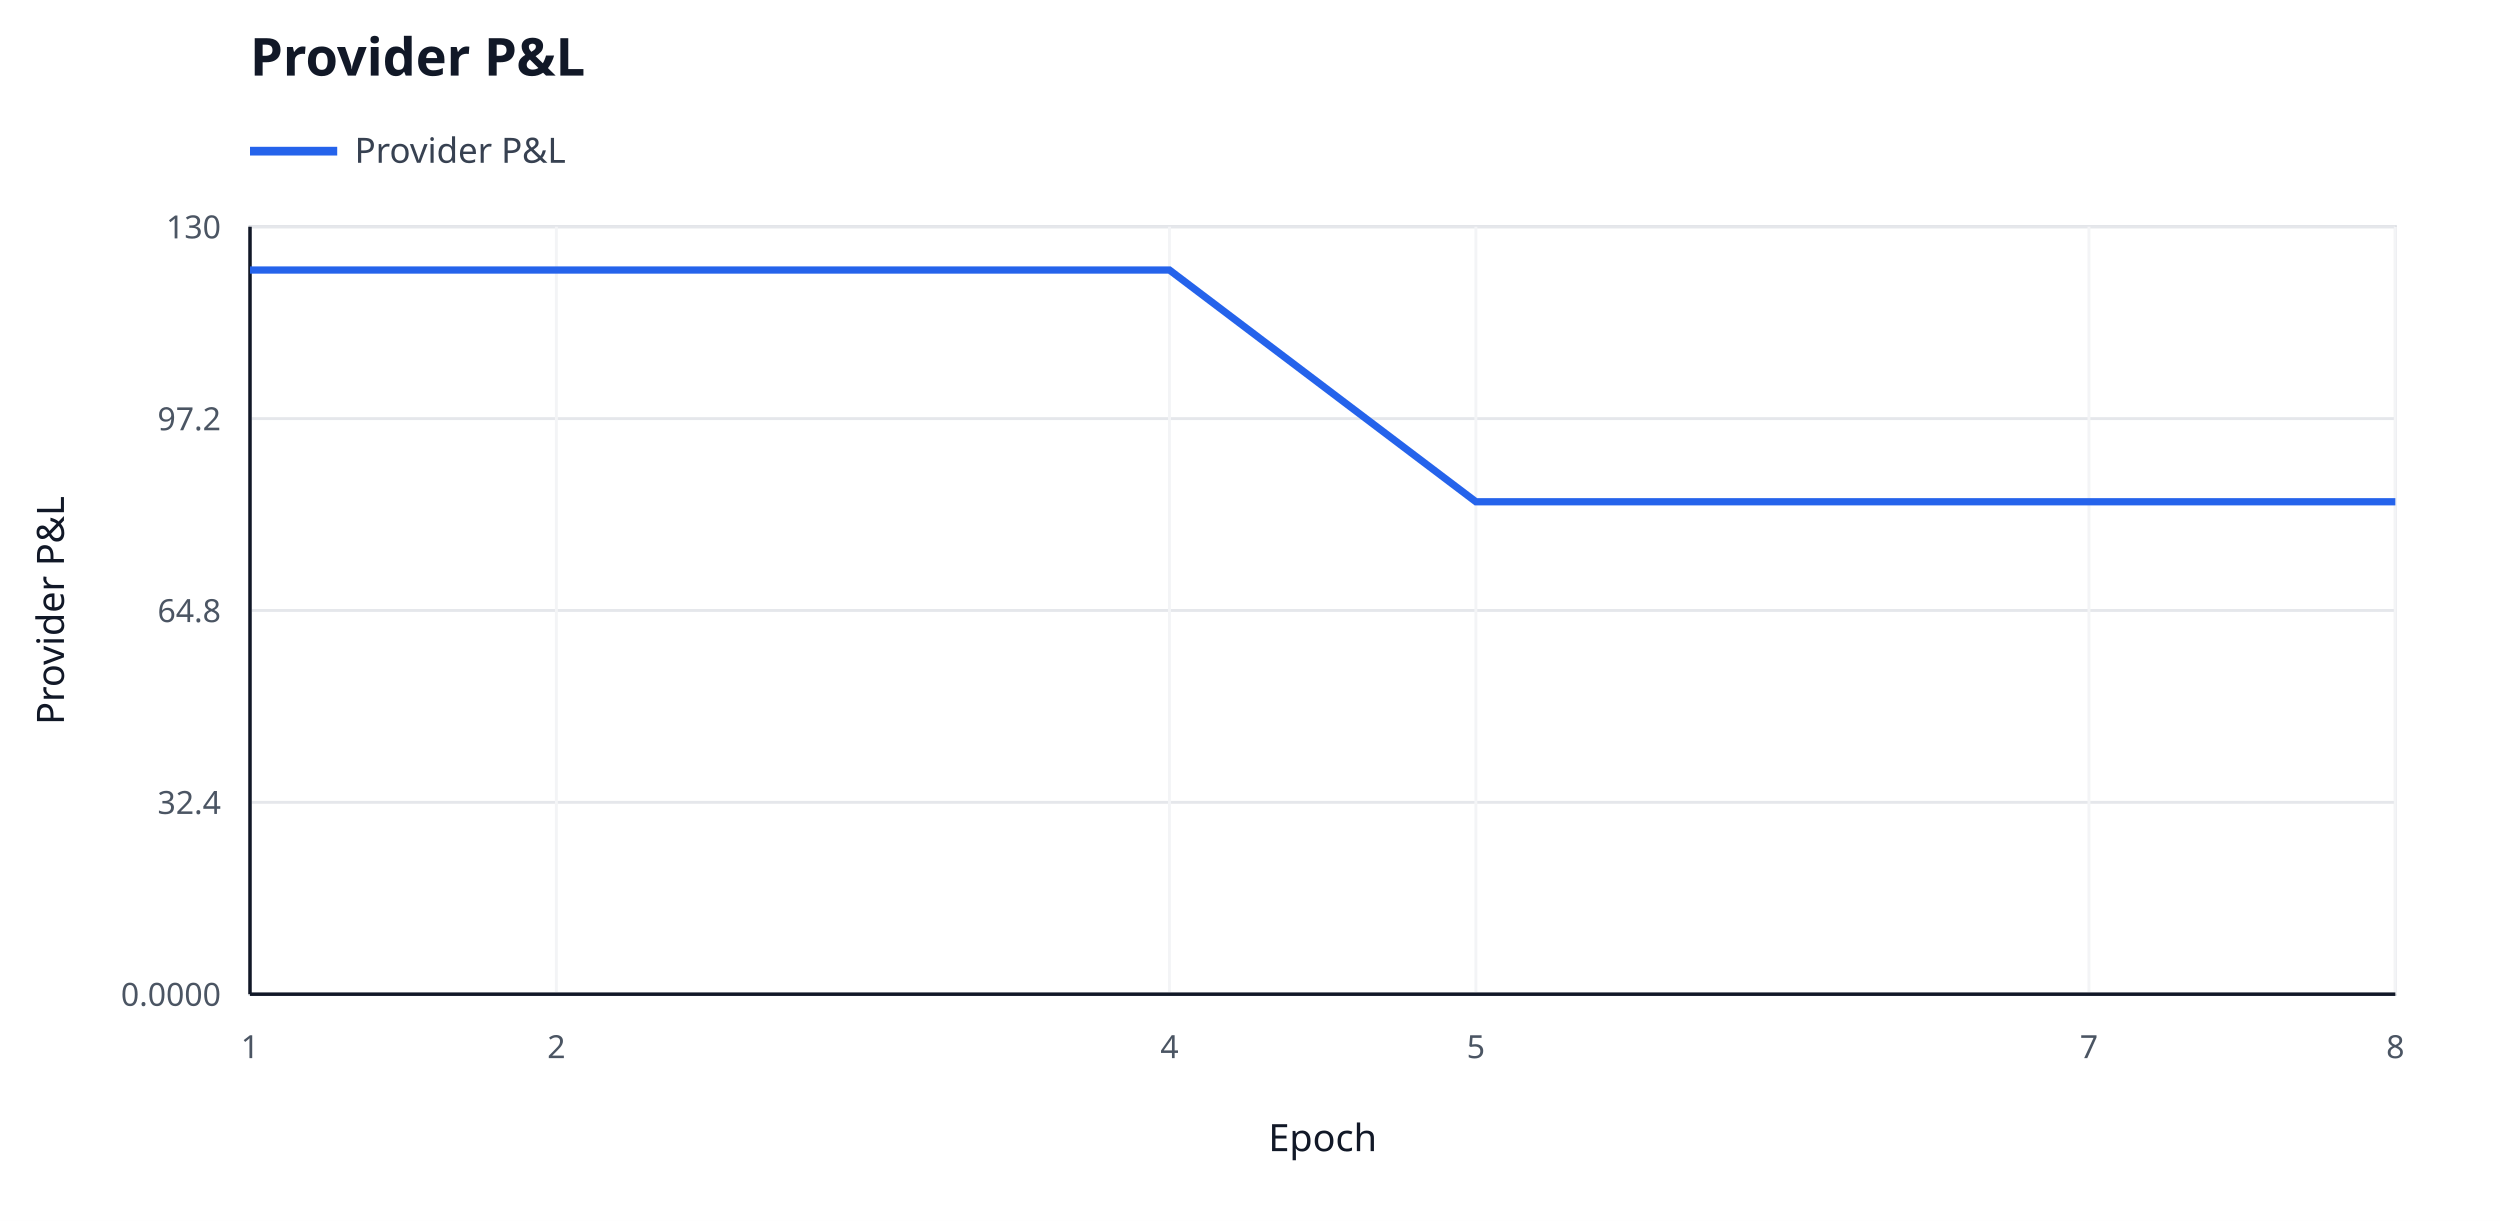
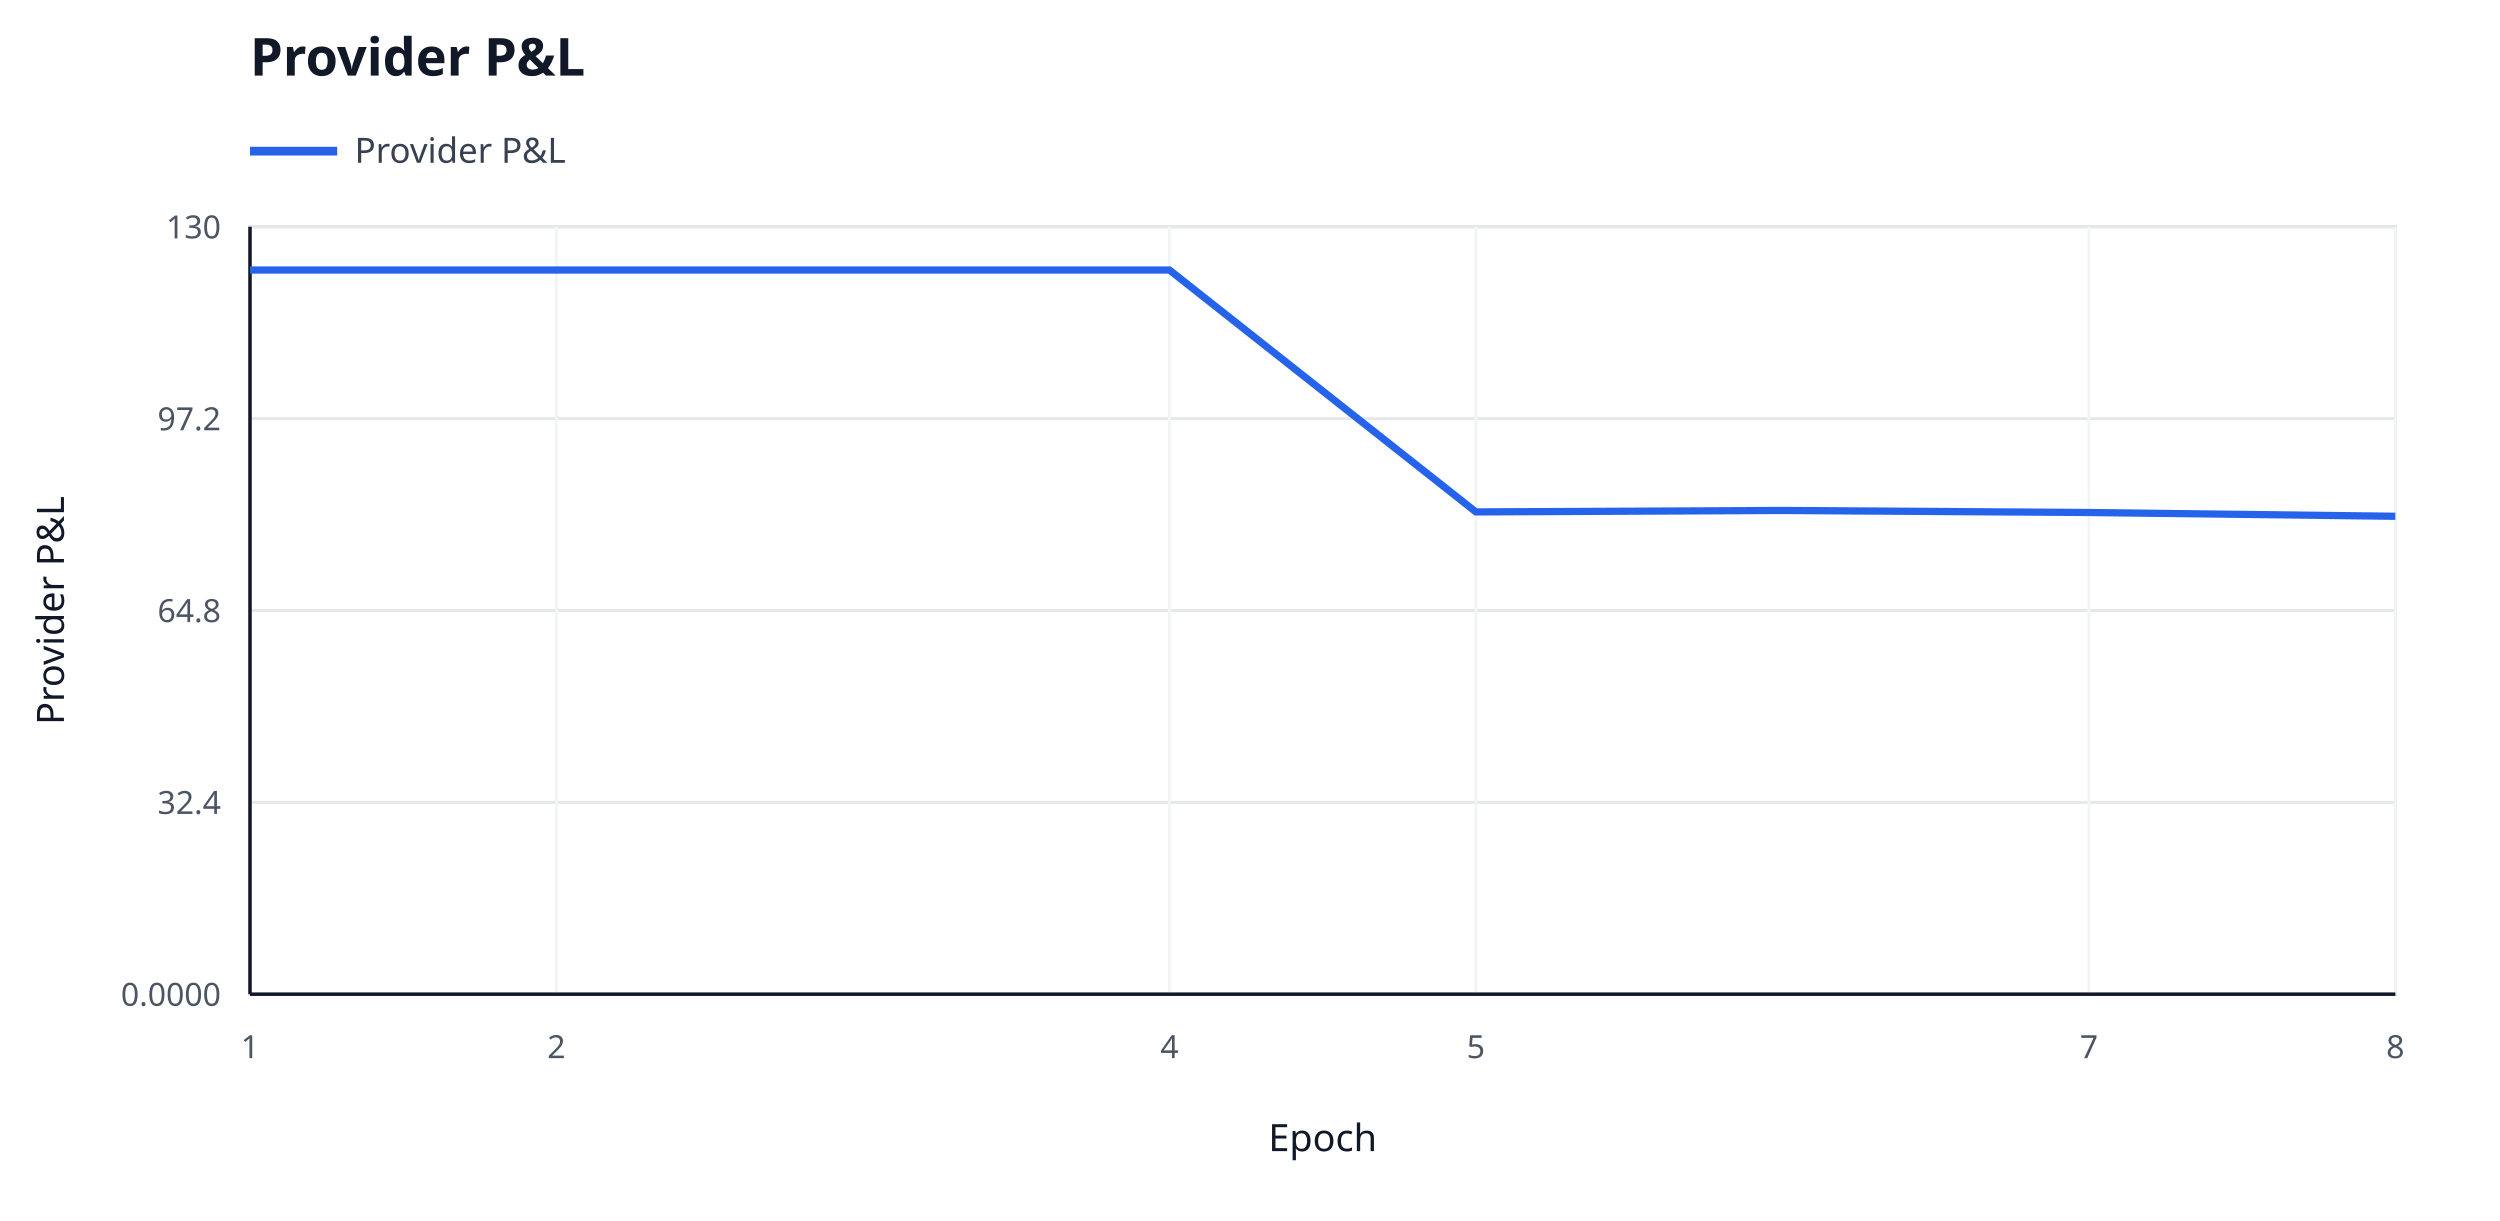
<svg xmlns="http://www.w3.org/2000/svg" width="860" height="420" viewBox="0 0 860 420">
  <rect width="100%" height="100%" fill="#ffffff" />
  <text x="86" y="26" font-family="sans-serif" font-size="18" font-weight="700" fill="#111827">Provider P&amp;L</text>
  <line x1="86" y1="52" x2="116" y2="52" stroke="#2563eb" stroke-width="3" />
  <text x="122" y="56" font-family="sans-serif" font-size="12" fill="#374151">Provider P&amp;L</text>
  <rect x="86" y="78" width="738" height="264" fill="#ffffff" stroke="#d1d5db" />
  <line x1="86" y1="342.0" x2="824" y2="342.0" stroke="#e5e7eb" stroke-width="1" />
  <text x="76" y="346.0" font-family="sans-serif" font-size="11" text-anchor="end" fill="#4b5563">0.0000</text>
  <line x1="86" y1="276.0" x2="824" y2="276.0" stroke="#e5e7eb" stroke-width="1" />
  <text x="76" y="280.0" font-family="sans-serif" font-size="11" text-anchor="end" fill="#4b5563">32.4</text>
  <line x1="86" y1="210.0" x2="824" y2="210.0" stroke="#e5e7eb" stroke-width="1" />
  <text x="76" y="214.0" font-family="sans-serif" font-size="11" text-anchor="end" fill="#4b5563">64.8</text>
  <line x1="86" y1="144.0" x2="824" y2="144.0" stroke="#e5e7eb" stroke-width="1" />
  <text x="76" y="148.0" font-family="sans-serif" font-size="11" text-anchor="end" fill="#4b5563">97.2</text>
  <line x1="86" y1="78.0" x2="824" y2="78.0" stroke="#e5e7eb" stroke-width="1" />
  <text x="76" y="82.0" font-family="sans-serif" font-size="11" text-anchor="end" fill="#4b5563">130</text>
  <line x1="86.0" y1="78" x2="86.0" y2="342" stroke="#f3f4f6" stroke-width="1" />
  <text x="86.0" y="364" font-family="sans-serif" font-size="11" text-anchor="middle" fill="#4b5563">1</text>
  <line x1="191.4" y1="78" x2="191.4" y2="342" stroke="#f3f4f6" stroke-width="1" />
  <text x="191.4" y="364" font-family="sans-serif" font-size="11" text-anchor="middle" fill="#4b5563">2</text>
  <line x1="402.3" y1="78" x2="402.3" y2="342" stroke="#f3f4f6" stroke-width="1" />
  <text x="402.3" y="364" font-family="sans-serif" font-size="11" text-anchor="middle" fill="#4b5563">4</text>
  <line x1="507.7" y1="78" x2="507.7" y2="342" stroke="#f3f4f6" stroke-width="1" />
  <text x="507.7" y="364" font-family="sans-serif" font-size="11" text-anchor="middle" fill="#4b5563">5</text>
  <line x1="718.6" y1="78" x2="718.6" y2="342" stroke="#f3f4f6" stroke-width="1" />
  <text x="718.6" y="364" font-family="sans-serif" font-size="11" text-anchor="middle" fill="#4b5563">7</text>
  <line x1="824.0" y1="78" x2="824.0" y2="342" stroke="#f3f4f6" stroke-width="1" />
  <text x="824.0" y="364" font-family="sans-serif" font-size="11" text-anchor="middle" fill="#4b5563">8</text>
  <line x1="86" y1="342" x2="824" y2="342" stroke="#111827" stroke-width="1.2" />
  <line x1="86" y1="78" x2="86" y2="342" stroke="#111827" stroke-width="1.2" />
  <text x="455.0" y="396" font-family="sans-serif" font-size="13" text-anchor="middle" fill="#111827">Epoch</text>
  <text transform="translate(22 210.0) rotate(-90)" font-family="sans-serif" font-size="13" text-anchor="middle" fill="#111827">Provider P&amp;L</text>
-   <polyline fill="none" stroke="#2563eb" stroke-width="2.5" points="86.0,92.9 191.4,92.9 296.9,92.9 402.3,92.9 507.7,172.6 613.1,172.6 718.6,172.6 824.0,172.6" />
+   <polyline fill="none" stroke="#2563eb" stroke-width="2.5" points="86.0,92.9 191.4,92.9 296.9,92.9 402.3,92.9 507.7,176.1 613.1,175.6 718.6,176.3 824.0,177.6" />
</svg>
